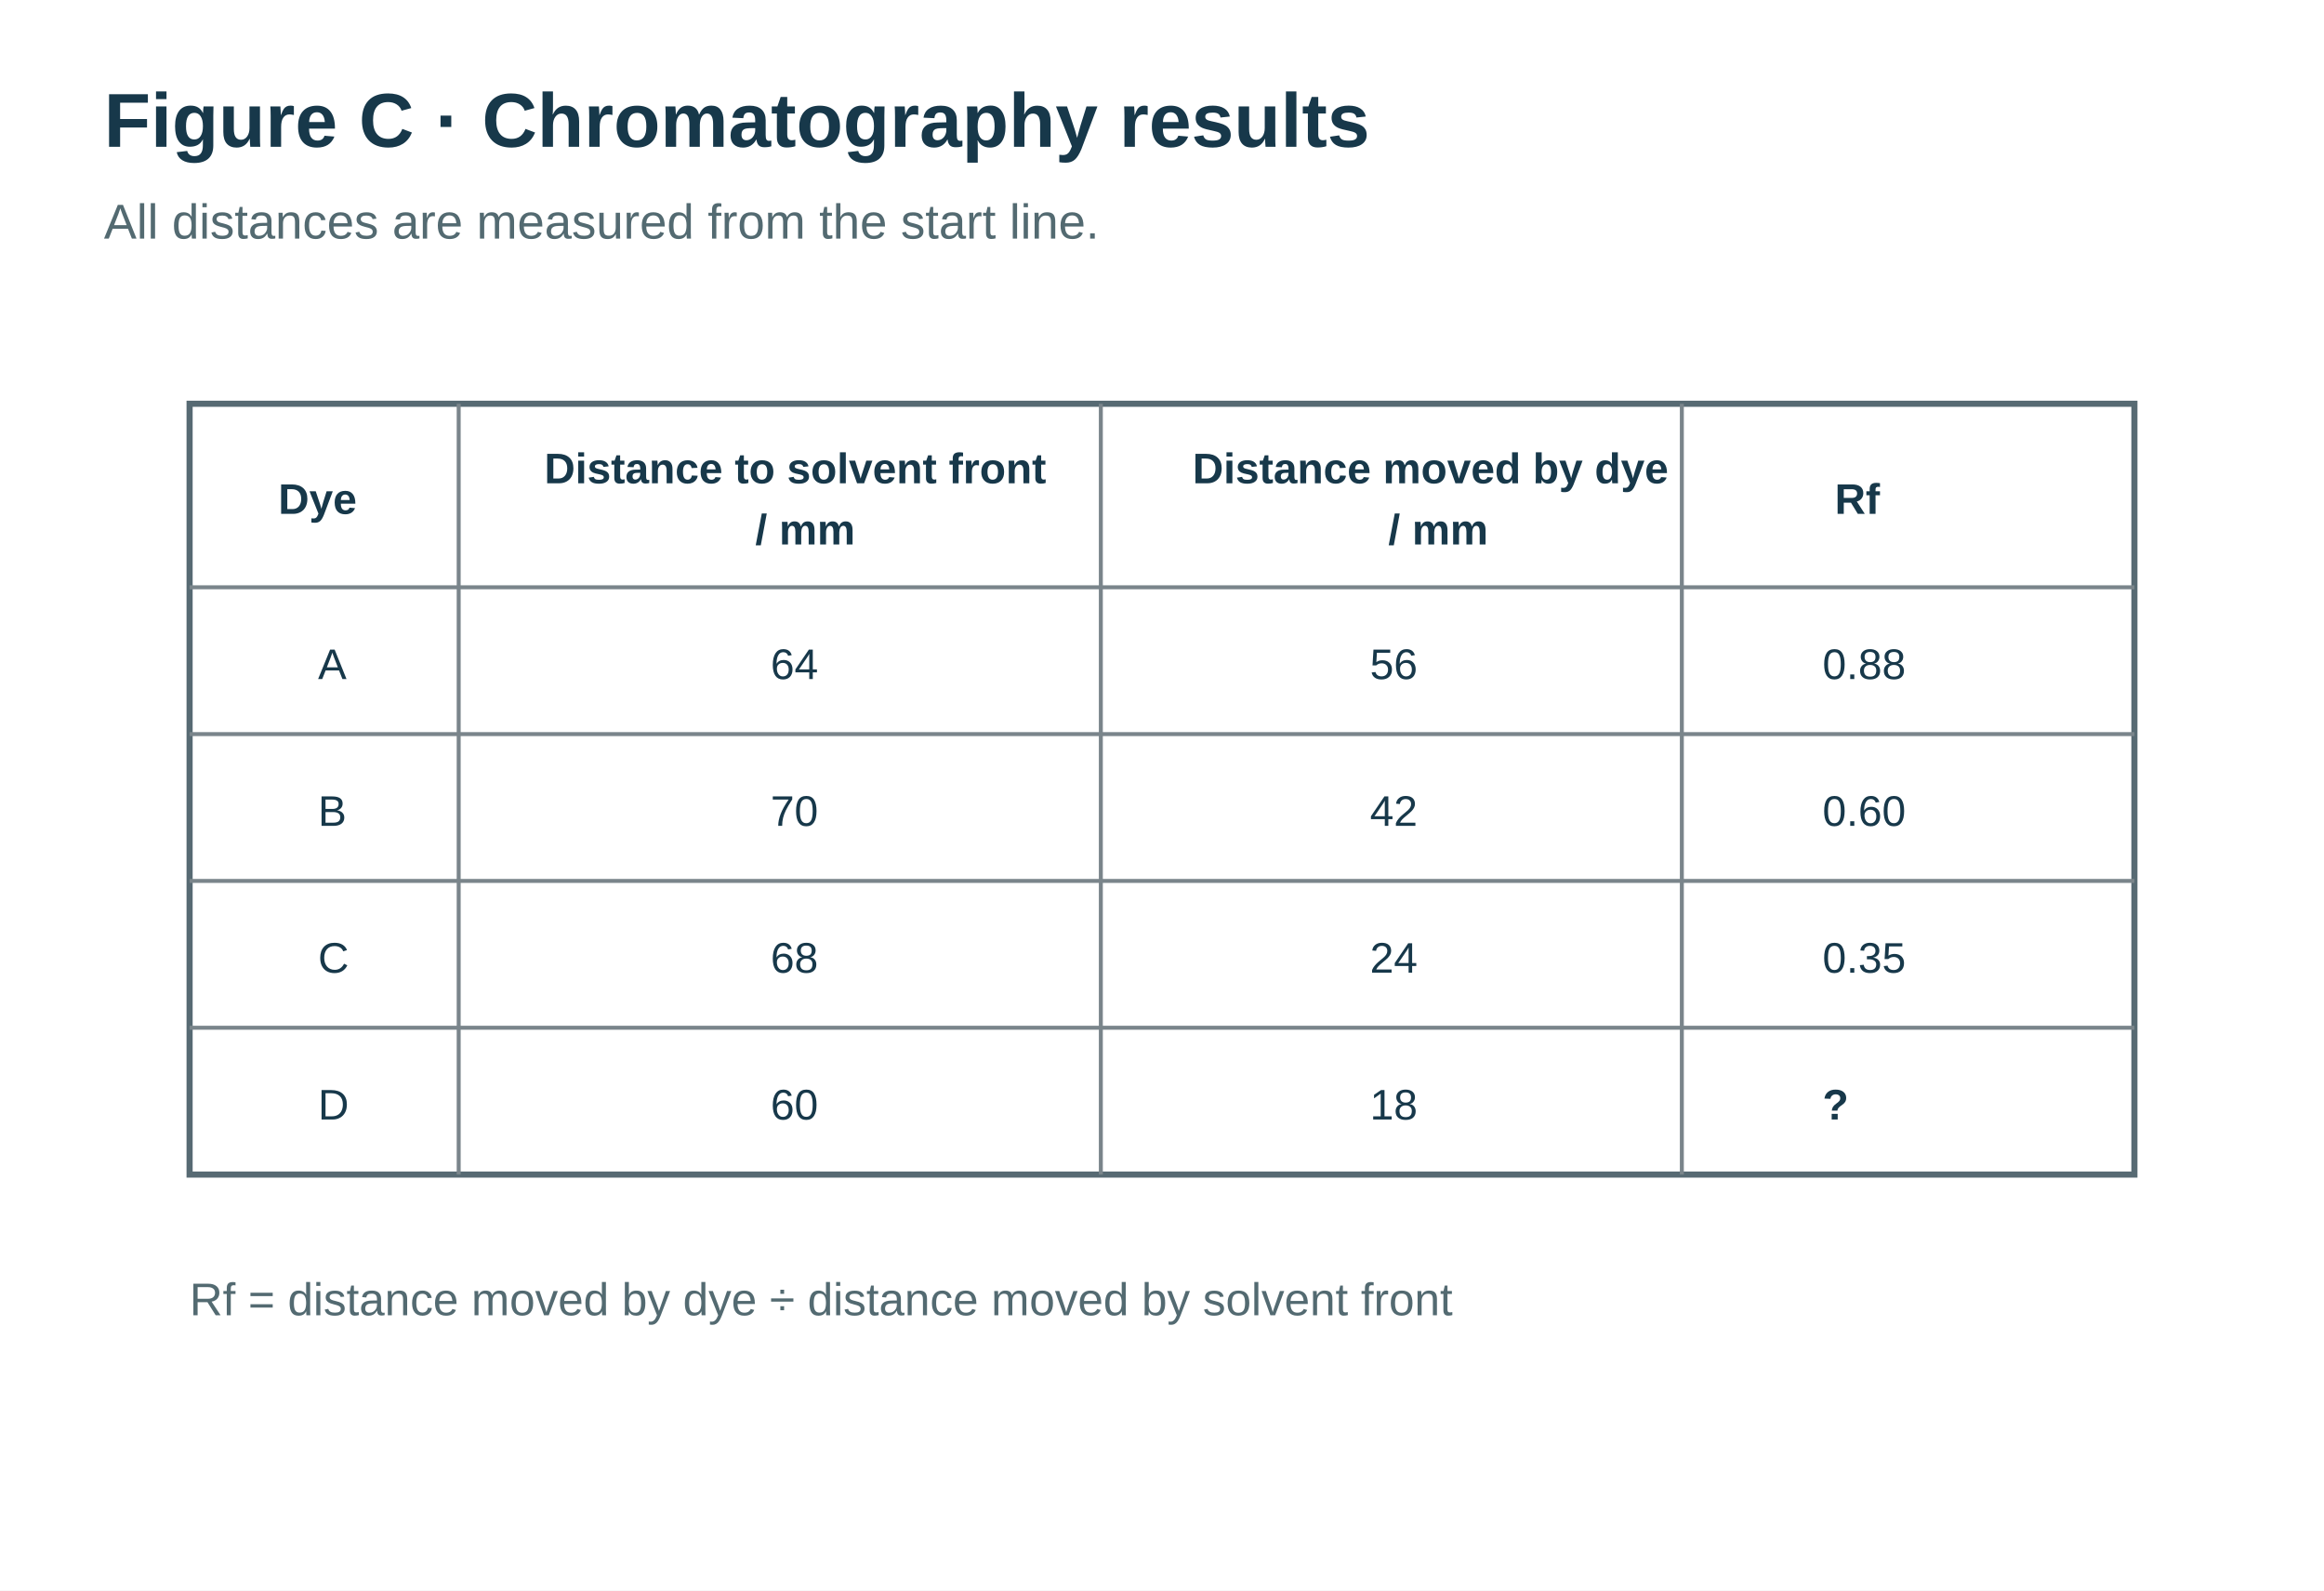
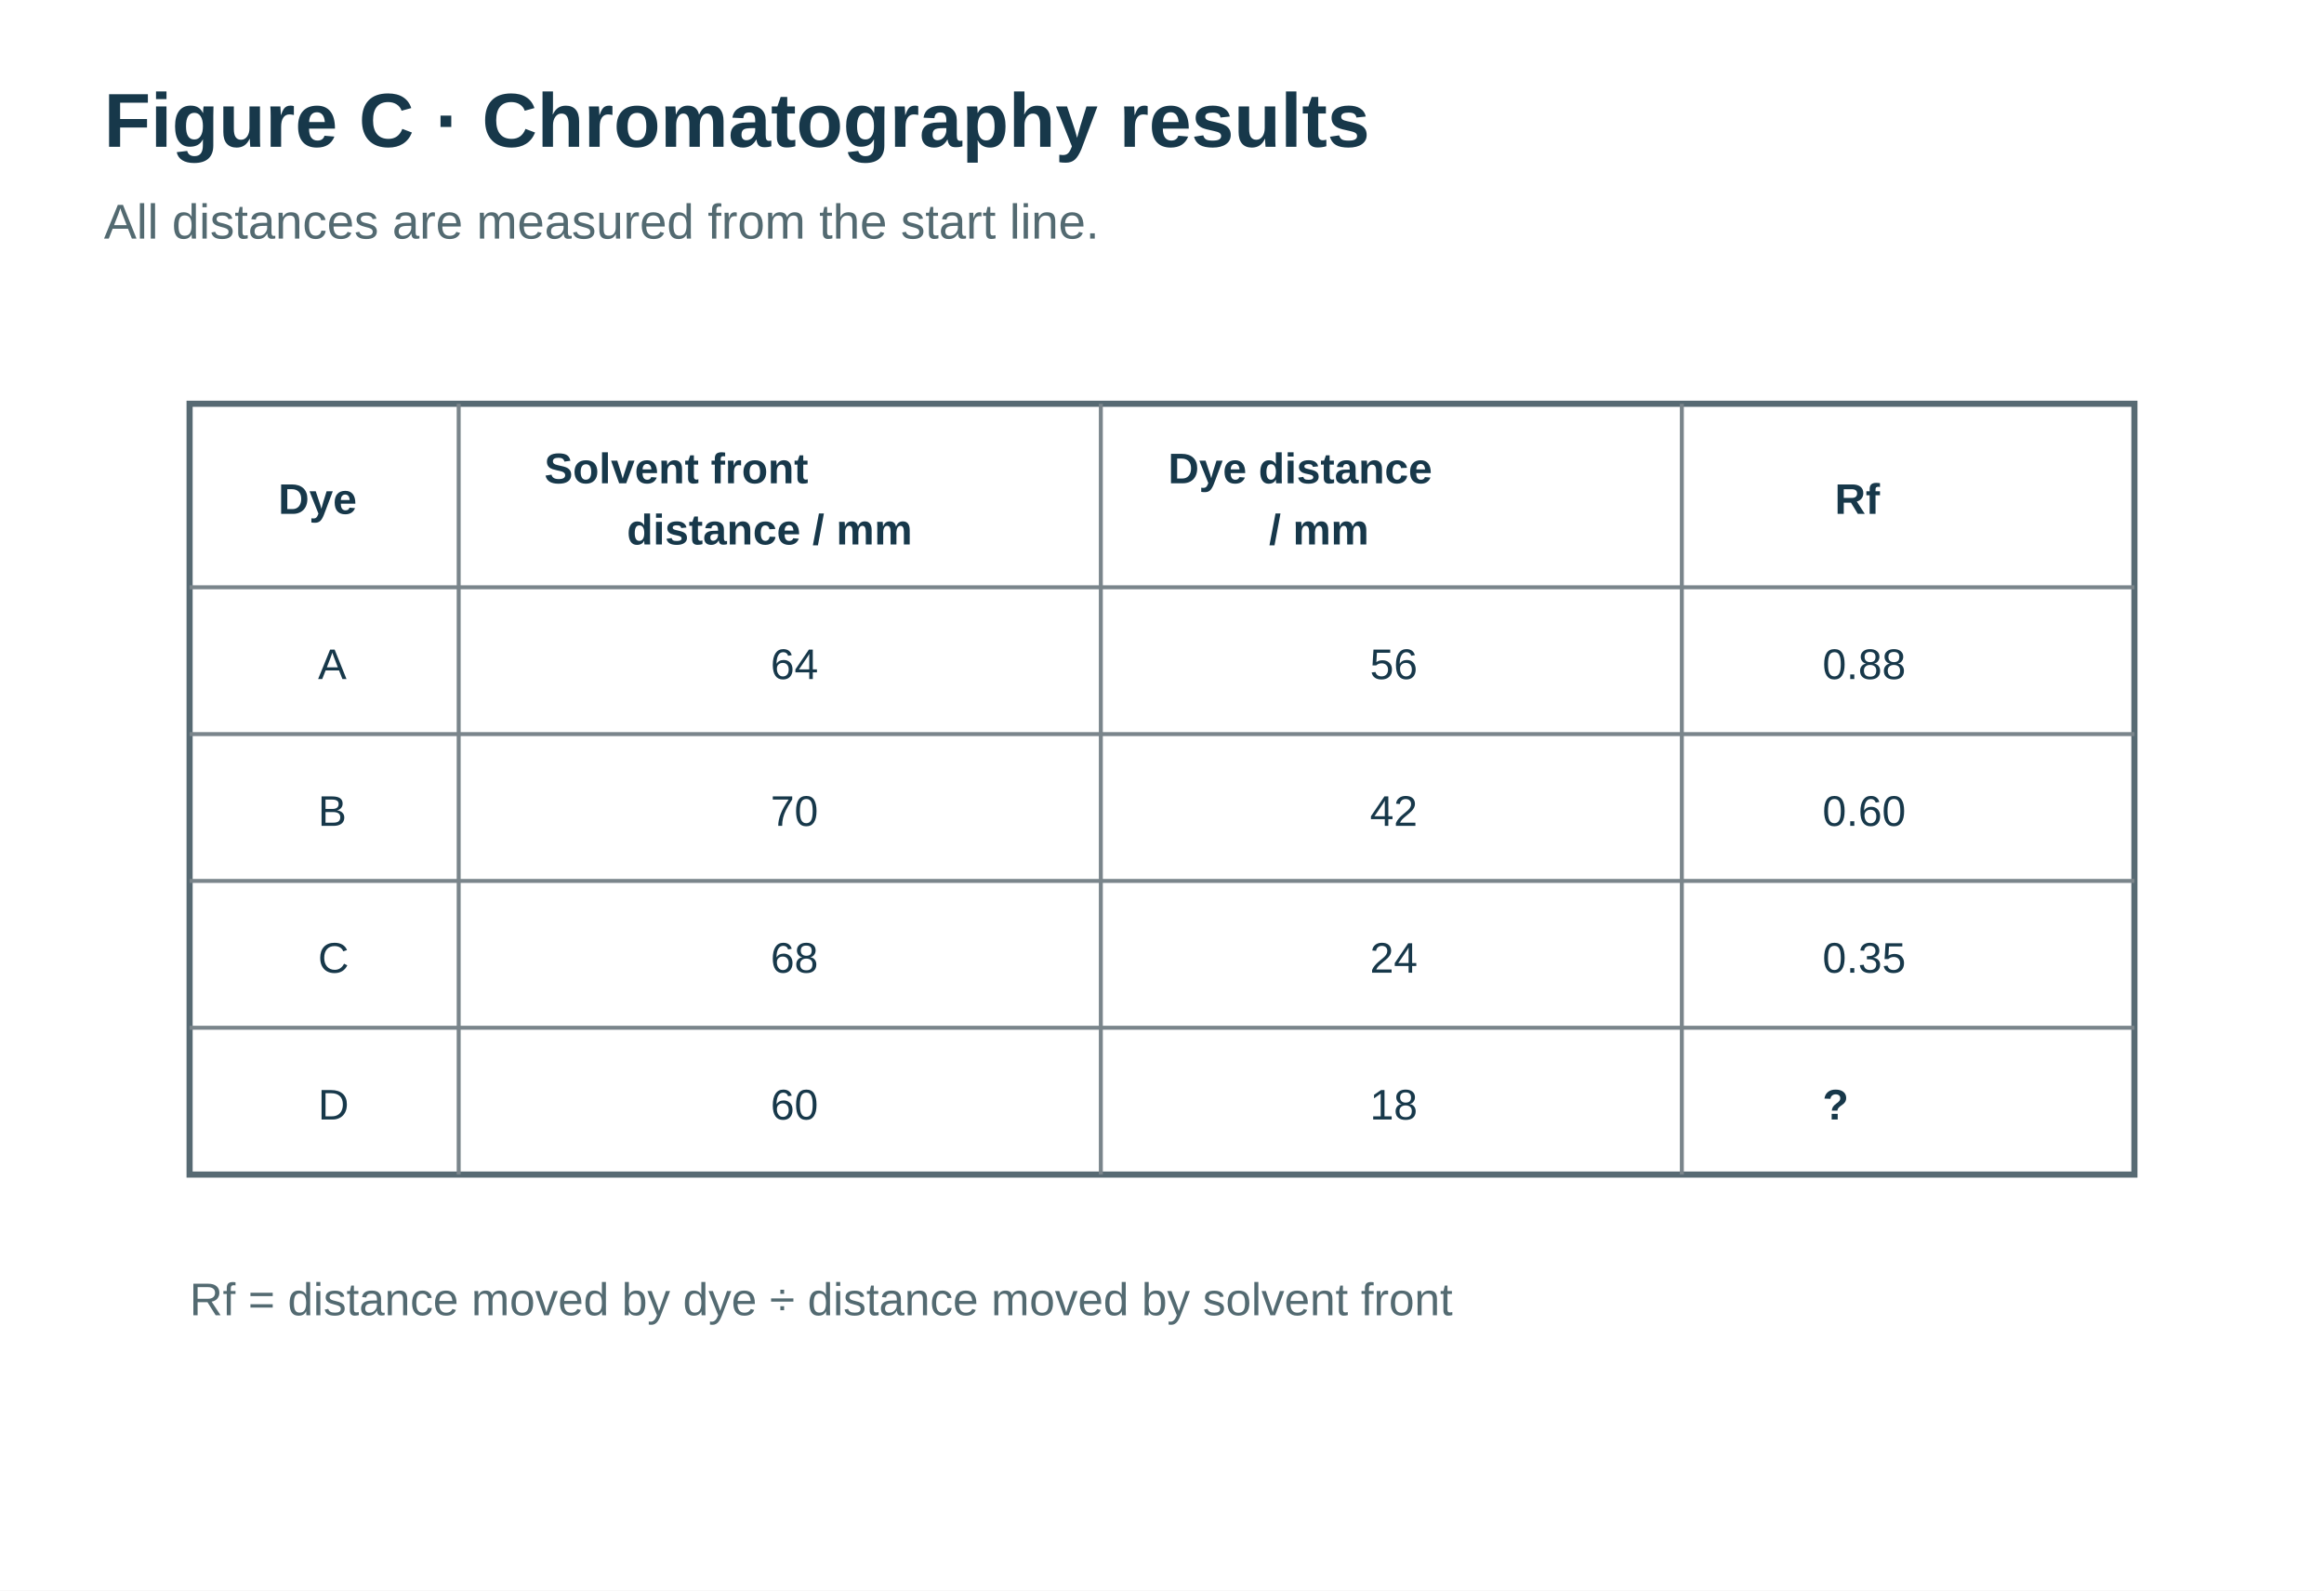
<svg xmlns="http://www.w3.org/2000/svg" viewBox="0 0 760 520" role="img" aria-labelledby="title desc">
  <rect width="760" height="520" fill="#fff" />
  <text x="34" y="48" font-family="Arial,sans-serif" font-size="25" font-weight="700" fill="#17384a">Figure C · Chromatography results</text>
  <text x="34" y="78" font-family="Arial,sans-serif" font-size="16" fill="#536a71">All distances are measured from the start line.</text>
  <rect x="62" y="132" width="636" height="252" fill="#fff" stroke="#576a73" stroke-width="2" />
  <path d="M62 192H698 M62 240H698 M62 288H698 M62 336H698 M150 132V384 M360 132V384 M550 132V384" stroke="#7a858b" stroke-width="1.3" />
  <g font-family="Arial,sans-serif" font-size="14" fill="#17384a">
    <text x="91" y="168" font-weight="700">Dye</text>
-     <text x="178" y="158" font-weight="700">Distance to solvent front</text>
-     <text x="247" y="178" font-weight="700">/ mm</text>
-     <text x="390" y="158" font-weight="700">Distance moved by dye</text>
-     <text x="454" y="178" font-weight="700">/ mm</text>
+     <text x="178" y="158" font-weight="700">Solvent front</text>
+     <text x="205" y="178" font-weight="700">distance / mm</text>
+     <text x="382" y="158" font-weight="700">Dye distance</text>
+     <text x="415" y="178" font-weight="700">/ mm</text>
    <text x="600" y="168" font-weight="700">Rf</text>
    <text x="104" y="222">A</text>
    <text x="252" y="222">64</text>
    <text x="448" y="222">56</text>
    <text x="596" y="222">0.88</text>
    <text x="104" y="270">B</text>
    <text x="252" y="270">70</text>
    <text x="448" y="270">42</text>
    <text x="596" y="270">0.60</text>
    <text x="104" y="318">C</text>
    <text x="252" y="318">68</text>
    <text x="448" y="318">24</text>
    <text x="596" y="318">0.35</text>
    <text x="104" y="366">D</text>
    <text x="252" y="366">60</text>
    <text x="448" y="366">18</text>
    <text x="596" y="366" font-weight="700">?</text>
  </g>
  <text x="62" y="430" font-family="Arial,sans-serif" font-size="15" fill="#536a71">Rf = distance moved by dye ÷ distance moved by solvent front</text>
</svg>
